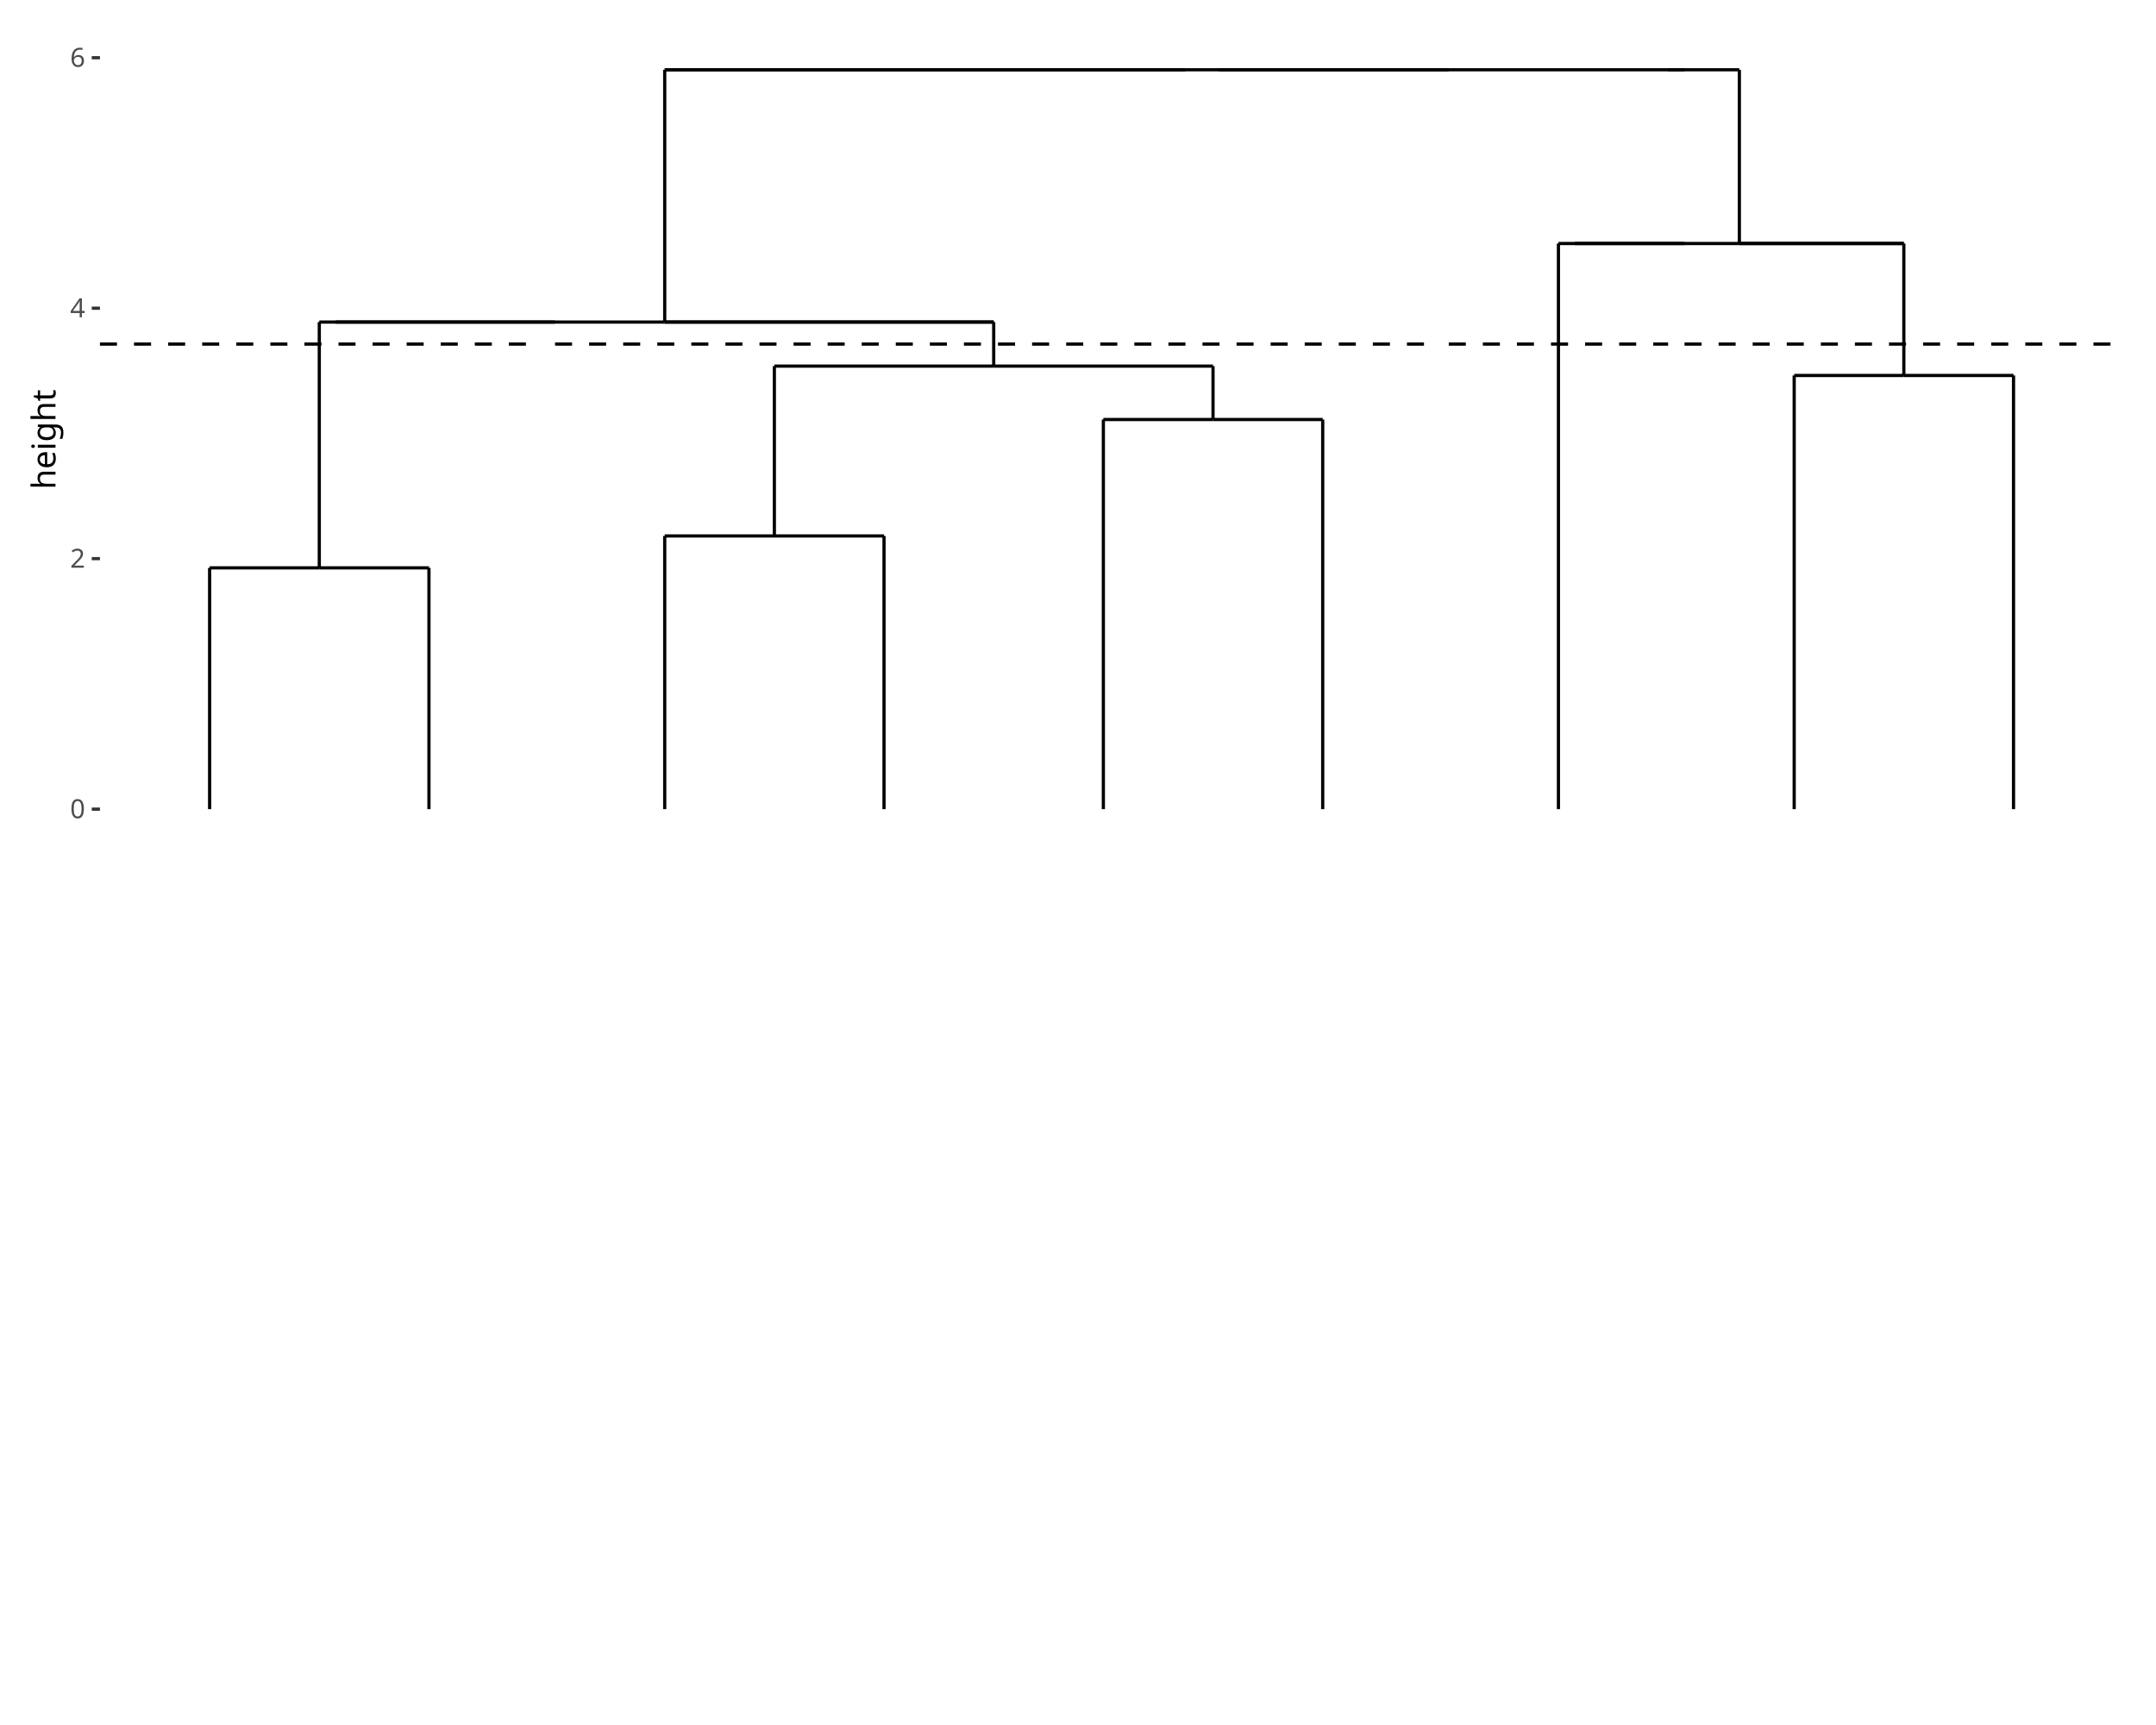
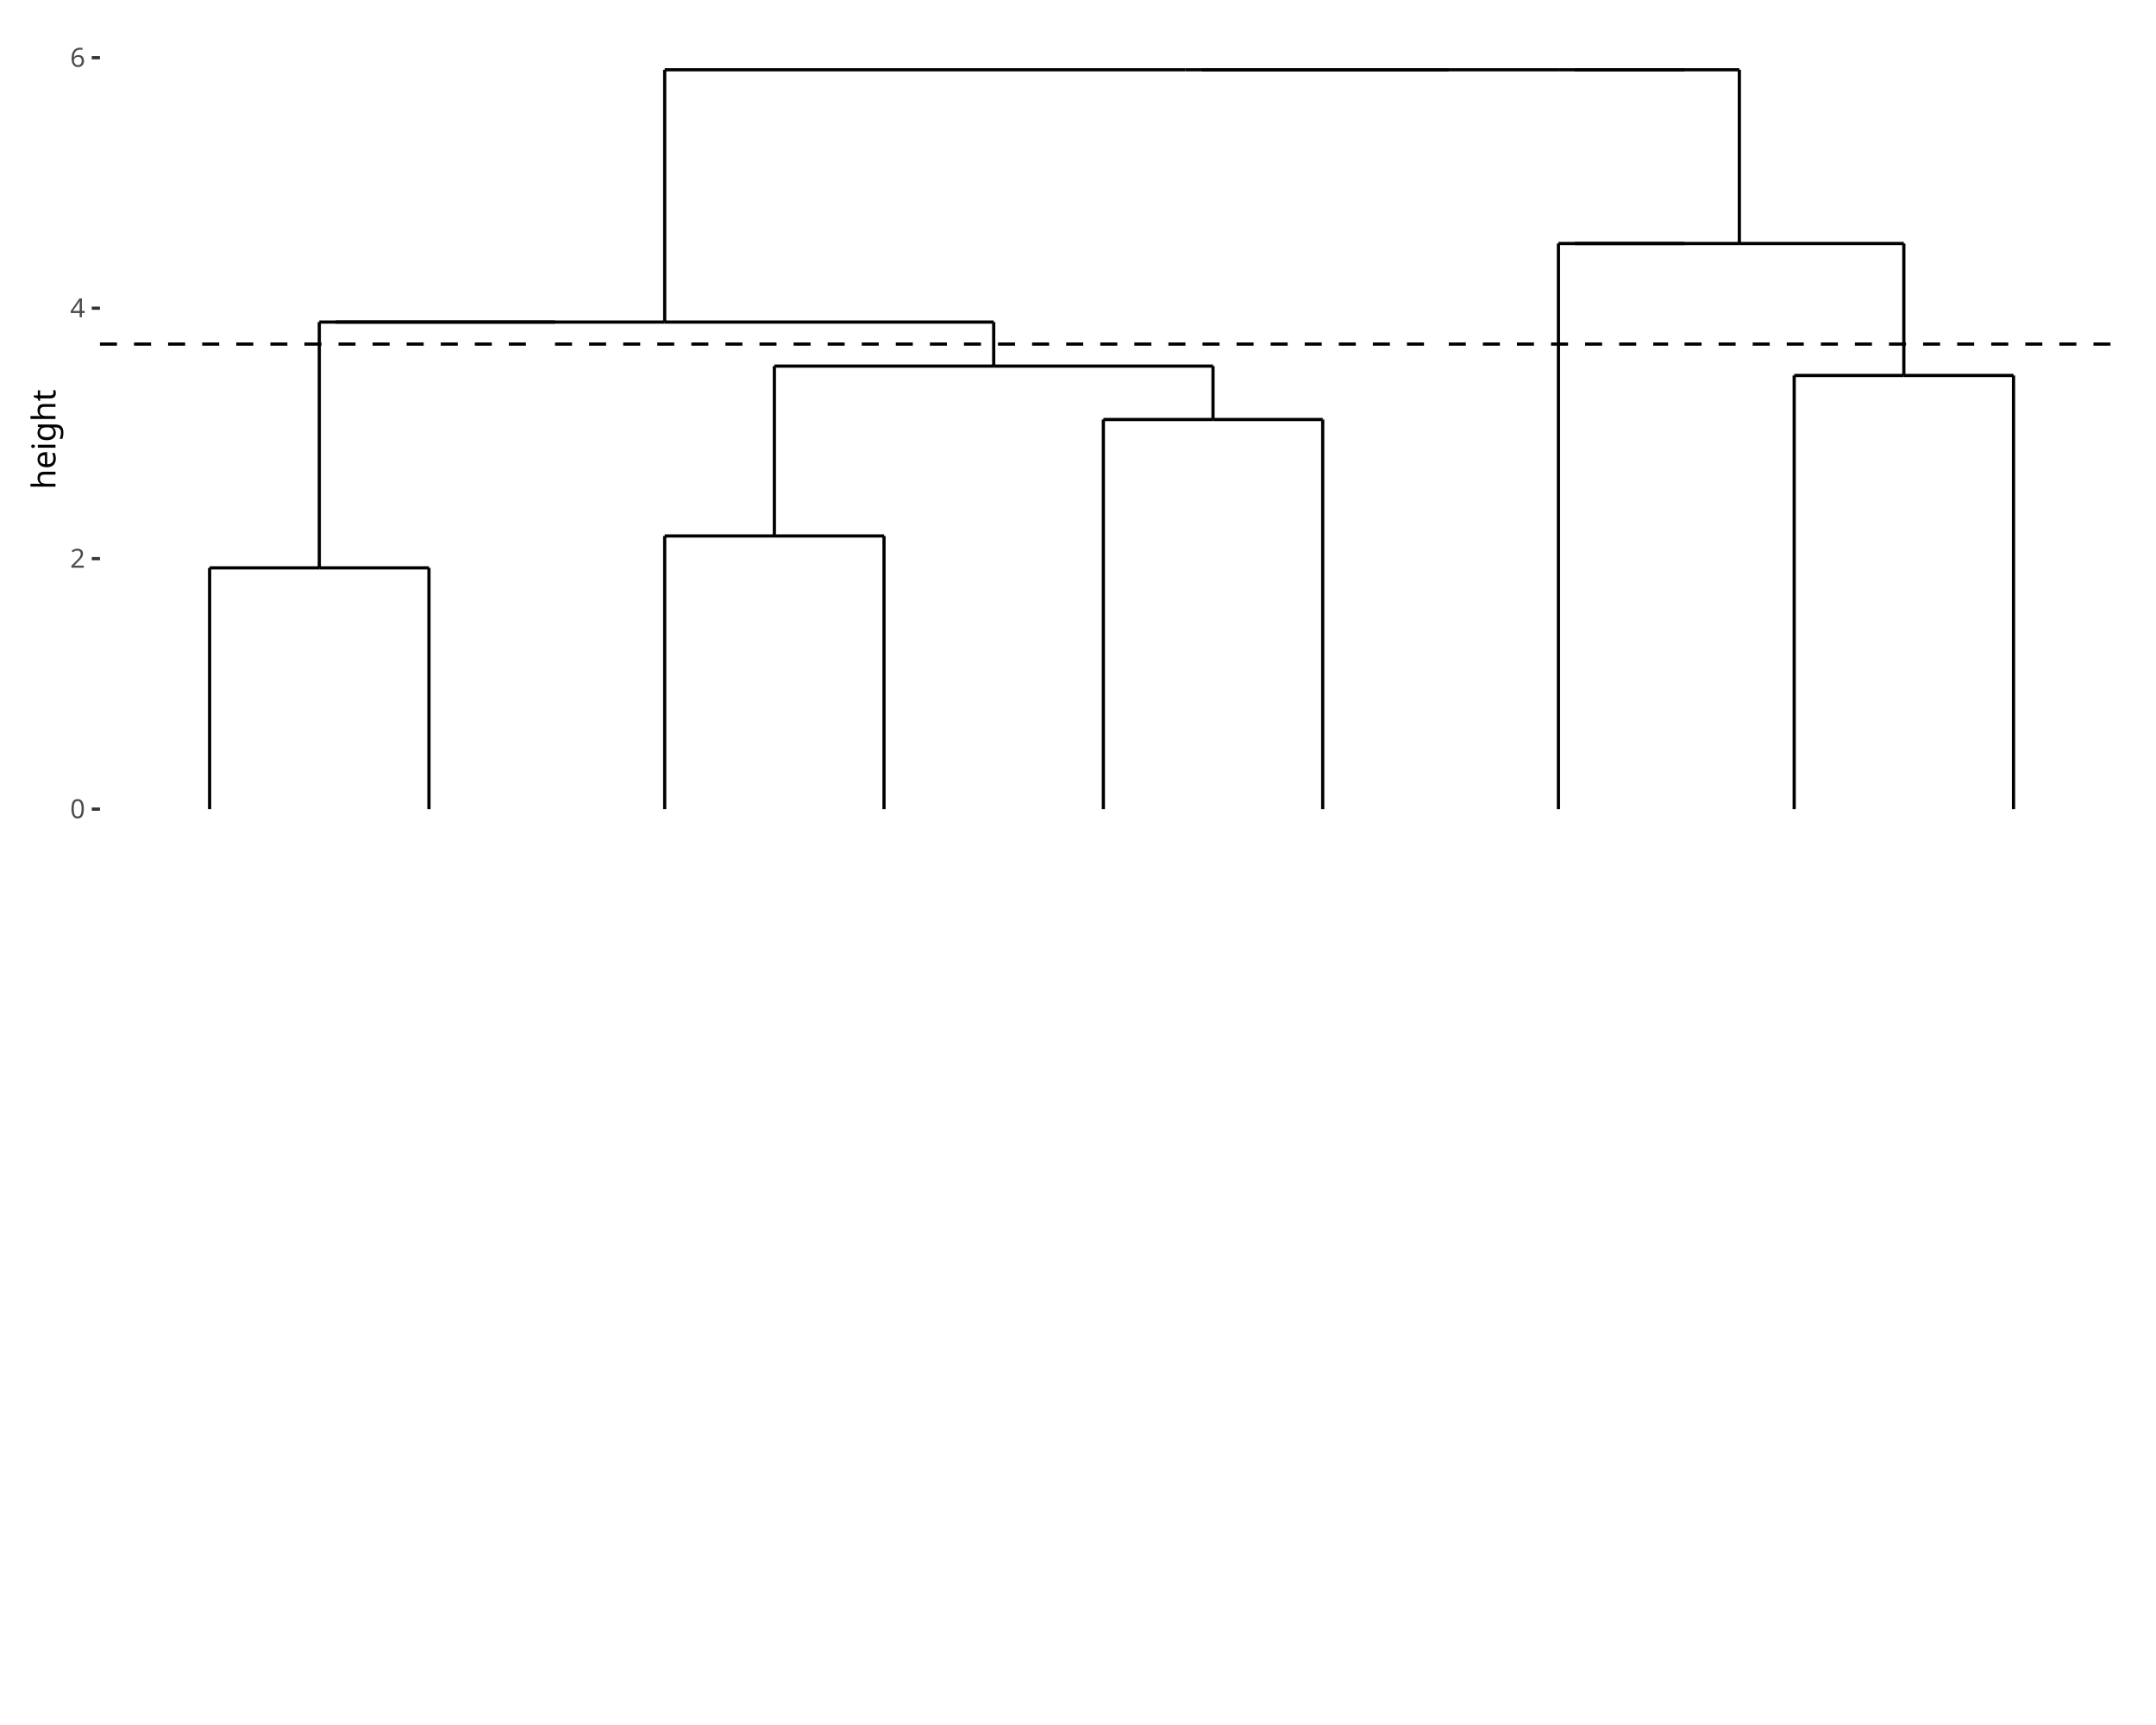
<svg xmlns="http://www.w3.org/2000/svg" class="svglite" data-engine-version="2.0" width="720.00pt" height="576.00pt" viewBox="0 0 720.00 576.00">
  <defs>
    <style type="text/css">
    .svglite line, .svglite polyline, .svglite polygon, .svglite path, .svglite rect, .svglite circle {
      fill: none;
      stroke: #000000;
      stroke-linecap: round;
      stroke-linejoin: round;
      stroke-miterlimit: 10.00;
    }
  </style>
  </defs>
  <rect width="100%" height="100%" style="stroke: none; fill: #FFFFFF;" />
  <defs>
    <clipPath id="cpMC4wMHw3MjAuMDB8MC4wMHw1NzYuMDA=">
      <rect x="0.00" y="0.00" width="720.00" height="576.00" />
    </clipPath>
  </defs>
  <g clip-path="url(#cpMC4wMHw3MjAuMDB8MC4wMHw1NzYuMDA=)">
    <rect x="0.00" y="0.00" width="720.00" height="576.00" style="stroke-width: 1.07; stroke: #FFFFFF; fill: #FFFFFF;" />
  </g>
  <defs>
    <clipPath id="cpMzMuMzh8NzA5LjA0fDEwLjk2fDU2NS4wNA==">
      <rect x="33.38" y="10.96" width="675.66" height="554.08" />
    </clipPath>
  </defs>
  <g clip-path="url(#cpMzMuMzh8NzA5LjA0fDEwLjk2fDU2NS4wNA==)">
</g>
  <g clip-path="url(#cpMC4wMHw3MjAuMDB8MC4wMHw1NzYuMDA=)">
</g>
  <defs>
    <clipPath id="cpNS40OHw3MTQuNTJ8NS40OHwyODguMDA=">
      <rect x="5.48" y="5.48" width="709.04" height="282.52" />
    </clipPath>
  </defs>
  <g clip-path="url(#cpNS40OHw3MTQuNTJ8NS40OHwyODguMDA=)">
    <rect x="5.48" y="5.48" width="709.04" height="282.52" style="stroke-width: 1.07; stroke: #FFFFFF; fill: #FFFFFF;" />
  </g>
  <g clip-path="url(#cpMC4wMHw3MjAuMDB8MC4wMHw1NzYuMDA=)">
</g>
  <defs>
    <clipPath id="cpNS40OHw3MTQuNTJ8Mjg4LjAwfDU3MC41Mg==">
      <rect x="5.48" y="288.00" width="709.04" height="282.52" />
    </clipPath>
  </defs>
  <g clip-path="url(#cpNS40OHw3MTQuNTJ8Mjg4LjAwfDU3MC41Mg==)">
</g>
  <g clip-path="url(#cpMC4wMHw3MjAuMDB8MC4wMHw1NzYuMDA=)">
</g>
  <g clip-path="url(#cpNS40OHw3MTQuNTJ8NS40OHwyODguMDA=)">
</g>
  <defs>
    <clipPath id="cpMzMuMzh8NzA5LjA0fDEwLjk2fDI4Mi41Mg==">
      <rect x="33.38" y="10.96" width="675.66" height="271.56" />
    </clipPath>
  </defs>
  <g clip-path="url(#cpMzMuMzh8NzA5LjA0fDEwLjk2fDI4Mi41Mg==)">
</g>
  <g clip-path="url(#cpNS40OHw3MTQuNTJ8NS40OHwyODguMDA=)">
</g>
  <g clip-path="url(#cpMC4wMHw3MjAuMDB8MC4wMHw1NzYuMDA=)">
    <rect x="33.38" y="10.96" width="146.49" height="271.56" style="stroke-width: 1.07; stroke: none; fill: #FFFFFF;" />
    <line x1="70.00" y1="270.18" x2="70.00" y2="189.62" style="stroke-width: 1.07; stroke-linecap: butt;" />
    <line x1="143.25" y1="270.18" x2="143.25" y2="189.62" style="stroke-width: 1.07; stroke-linecap: butt;" />
-     <line x1="106.63" y1="189.62" x2="70.00" y2="189.62" style="stroke-width: 1.07; stroke-linecap: butt;" />
+     <line x1="70.00" y1="189.62" x2="106.63" y2="189.62" style="stroke-width: 1.07; stroke-linecap: butt;" />
    <line x1="106.63" y1="189.62" x2="143.25" y2="189.62" style="stroke-width: 1.07; stroke-linecap: butt;" />
    <line x1="106.63" y1="189.62" x2="106.63" y2="107.54" style="stroke-width: 1.07; stroke-linecap: butt;" />
    <line x1="106.63" y1="107.54" x2="216.50" y2="107.54" style="stroke-width: 1.07; stroke-linecap: butt;" />
    <line x1="33.38" y1="114.89" x2="179.87" y2="114.89" style="stroke-width: 1.07; stroke-dasharray: 5.69,5.69; stroke-linecap: butt;" />
  </g>
  <g clip-path="url(#cpNS40OHw3MTQuNTJ8NS40OHwyODguMDA=)">
</g>
  <g clip-path="url(#cpMC4wMHw3MjAuMDB8MC4wMHw1NzYuMDA=)">
    <rect x="185.35" y="10.96" width="292.99" height="271.56" style="stroke-width: 1.07; stroke: none; fill: #FFFFFF;" />
    <line x1="221.98" y1="270.18" x2="221.98" y2="178.96" style="stroke-width: 1.07; stroke-linecap: butt;" />
    <line x1="295.22" y1="270.18" x2="295.22" y2="178.96" style="stroke-width: 1.07; stroke-linecap: butt;" />
-     <line x1="258.60" y1="178.96" x2="221.98" y2="178.96" style="stroke-width: 1.07; stroke-linecap: butt;" />
+     <line x1="221.98" y1="178.96" x2="258.60" y2="178.96" style="stroke-width: 1.07; stroke-linecap: butt;" />
    <line x1="258.60" y1="178.96" x2="295.22" y2="178.96" style="stroke-width: 1.07; stroke-linecap: butt;" />
    <line x1="368.47" y1="270.18" x2="368.47" y2="140.09" style="stroke-width: 1.07; stroke-linecap: butt;" />
    <line x1="441.72" y1="270.18" x2="441.72" y2="140.09" style="stroke-width: 1.07; stroke-linecap: butt;" />
-     <line x1="405.09" y1="140.09" x2="368.47" y2="140.09" style="stroke-width: 1.07; stroke-linecap: butt;" />
+     <line x1="368.47" y1="140.09" x2="405.09" y2="140.09" style="stroke-width: 1.07; stroke-linecap: butt;" />
    <line x1="405.09" y1="140.09" x2="441.72" y2="140.09" style="stroke-width: 1.07; stroke-linecap: butt;" />
    <line x1="258.60" y1="178.96" x2="258.60" y2="122.24" style="stroke-width: 1.07; stroke-linecap: butt;" />
    <line x1="405.09" y1="140.09" x2="405.09" y2="122.24" style="stroke-width: 1.07; stroke-linecap: butt;" />
-     <line x1="331.85" y1="122.24" x2="258.60" y2="122.24" style="stroke-width: 1.07; stroke-linecap: butt;" />
+     <line x1="258.60" y1="122.24" x2="331.85" y2="122.24" style="stroke-width: 1.07; stroke-linecap: butt;" />
    <line x1="331.85" y1="122.24" x2="405.09" y2="122.24" style="stroke-width: 1.07; stroke-linecap: butt;" />
    <line x1="331.85" y1="122.24" x2="331.85" y2="107.54" style="stroke-width: 1.07; stroke-linecap: butt;" />
    <line x1="221.98" y1="107.54" x2="112.11" y2="107.54" style="stroke-width: 1.07; stroke-linecap: butt;" />
-     <line x1="331.85" y1="107.54" x2="221.98" y2="107.54" style="stroke-width: 1.07; stroke-linecap: butt;" />
    <line x1="221.98" y1="107.54" x2="331.85" y2="107.54" style="stroke-width: 1.07; stroke-linecap: butt;" />
    <line x1="221.98" y1="107.54" x2="221.98" y2="23.30" style="stroke-width: 1.07; stroke-linecap: butt;" />
    <line x1="221.98" y1="23.30" x2="395.94" y2="23.30" style="stroke-width: 1.07; stroke-linecap: butt;" />
-     <line x1="395.94" y1="23.30" x2="221.98" y2="23.30" style="stroke-width: 1.07; stroke-linecap: butt;" />
-     <line x1="395.94" y1="23.30" x2="569.90" y2="23.30" style="stroke-width: 1.07; stroke-linecap: butt;" />
+     <line x1="395.94" y1="23.30" x2="514.96" y2="23.30" style="stroke-width: 1.07; stroke-linecap: butt;" />
    <line x1="185.35" y1="114.89" x2="478.34" y2="114.89" style="stroke-width: 1.07; stroke-dasharray: 5.69,5.69; stroke-linecap: butt;" />
  </g>
  <g clip-path="url(#cpNS40OHw3MTQuNTJ8NS40OHwyODguMDA=)">
</g>
  <g clip-path="url(#cpMC4wMHw3MjAuMDB8MC4wMHw1NzYuMDA=)">
    <rect x="483.82" y="10.96" width="73.25" height="271.56" style="stroke-width: 1.07; stroke: none; fill: #FFFFFF;" />
    <line x1="520.44" y1="270.18" x2="520.44" y2="81.31" style="stroke-width: 1.07; stroke-linecap: butt;" />
    <line x1="520.44" y1="81.31" x2="575.38" y2="81.31" style="stroke-width: 1.07; stroke-linecap: butt;" />
+     <line x1="520.44" y1="23.30" x2="401.42" y2="23.30" style="stroke-width: 1.07; stroke-linecap: butt;" />
+     <line x1="520.44" y1="23.30" x2="575.38" y2="23.30" style="stroke-width: 1.07; stroke-linecap: butt;" />
    <line x1="483.82" y1="114.89" x2="557.07" y2="114.89" style="stroke-width: 1.07; stroke-dasharray: 5.69,5.69; stroke-linecap: butt;" />
  </g>
  <g clip-path="url(#cpNS40OHw3MTQuNTJ8NS40OHwyODguMDA=)">
</g>
  <g clip-path="url(#cpMC4wMHw3MjAuMDB8MC4wMHw1NzYuMDA=)">
    <rect x="562.55" y="10.96" width="146.49" height="271.56" style="stroke-width: 1.07; stroke: none; fill: #FFFFFF;" />
    <line x1="599.17" y1="270.18" x2="599.17" y2="125.38" style="stroke-width: 1.07; stroke-linecap: butt;" />
    <line x1="672.42" y1="270.18" x2="672.42" y2="125.38" style="stroke-width: 1.07; stroke-linecap: butt;" />
-     <line x1="635.79" y1="125.38" x2="599.17" y2="125.38" style="stroke-width: 1.07; stroke-linecap: butt;" />
+     <line x1="599.17" y1="125.38" x2="635.79" y2="125.38" style="stroke-width: 1.07; stroke-linecap: butt;" />
    <line x1="635.79" y1="125.38" x2="672.42" y2="125.38" style="stroke-width: 1.07; stroke-linecap: butt;" />
    <line x1="635.79" y1="125.38" x2="635.79" y2="81.31" style="stroke-width: 1.07; stroke-linecap: butt;" />
    <line x1="580.86" y1="81.31" x2="525.92" y2="81.31" style="stroke-width: 1.07; stroke-linecap: butt;" />
-     <line x1="635.79" y1="81.31" x2="580.86" y2="81.31" style="stroke-width: 1.07; stroke-linecap: butt;" />
    <line x1="580.86" y1="81.31" x2="635.79" y2="81.31" style="stroke-width: 1.07; stroke-linecap: butt;" />
    <line x1="580.86" y1="81.31" x2="580.86" y2="23.30" style="stroke-width: 1.07; stroke-linecap: butt;" />
-     <line x1="580.86" y1="23.30" x2="406.90" y2="23.30" style="stroke-width: 1.07; stroke-linecap: butt;" />
+     <line x1="580.86" y1="23.30" x2="525.92" y2="23.30" style="stroke-width: 1.07; stroke-linecap: butt;" />
    <line x1="562.55" y1="114.89" x2="709.04" y2="114.89" style="stroke-width: 1.07; stroke-dasharray: 5.69,5.69; stroke-linecap: butt;" />
  </g>
  <g clip-path="url(#cpNS40OHw3MTQuNTJ8NS40OHwyODguMDA=)">
</g>
  <defs>
    <clipPath id="cpMzMuMzh8MTc5Ljg3fDEwLjk2fDEwLjk2">
      <rect x="33.38" y="10.96" width="146.49" height="0.00" />
    </clipPath>
  </defs>
  <g clip-path="url(#cpMzMuMzh8MTc5Ljg3fDEwLjk2fDEwLjk2)">
</g>
  <g clip-path="url(#cpNS40OHw3MTQuNTJ8NS40OHwyODguMDA=)">
</g>
  <defs>
    <clipPath id="cpMTg1LjM1fDQ3OC4zNHwxMC45NnwxMC45Ng==">
      <rect x="185.35" y="10.96" width="292.99" height="0.00" />
    </clipPath>
  </defs>
  <g clip-path="url(#cpMTg1LjM1fDQ3OC4zNHwxMC45NnwxMC45Ng==)">
</g>
  <g clip-path="url(#cpNS40OHw3MTQuNTJ8NS40OHwyODguMDA=)">
</g>
  <defs>
    <clipPath id="cpNDgzLjgyfDU1Ny4wN3wxMC45NnwxMC45Ng==">
      <rect x="483.82" y="10.96" width="73.25" height="0.00" />
    </clipPath>
  </defs>
  <g clip-path="url(#cpNDgzLjgyfDU1Ny4wN3wxMC45NnwxMC45Ng==)">
</g>
  <g clip-path="url(#cpNS40OHw3MTQuNTJ8NS40OHwyODguMDA=)">
</g>
  <defs>
    <clipPath id="cpNTYyLjU1fDcwOS4wNHwxMC45NnwxMC45Ng==">
      <rect x="562.55" y="10.96" width="146.49" height="0.00" />
    </clipPath>
  </defs>
  <g clip-path="url(#cpNTYyLjU1fDcwOS4wNHwxMC45NnwxMC45Ng==)">
</g>
  <g clip-path="url(#cpNS40OHw3MTQuNTJ8NS40OHwyODguMDA=)">
</g>
  <g clip-path="url(#cpMC4wMHw3MjAuMDB8MC4wMHw1NzYuMDA=)">
</g>
  <g clip-path="url(#cpNS40OHw3MTQuNTJ8NS40OHwyODguMDA=)">
</g>
  <g clip-path="url(#cpMC4wMHw3MjAuMDB8MC4wMHw1NzYuMDA=)">
</g>
  <g clip-path="url(#cpNS40OHw3MTQuNTJ8NS40OHwyODguMDA=)">
</g>
  <g clip-path="url(#cpMC4wMHw3MjAuMDB8MC4wMHw1NzYuMDA=)">
</g>
  <g clip-path="url(#cpNS40OHw3MTQuNTJ8NS40OHwyODguMDA=)">
</g>
  <g clip-path="url(#cpMC4wMHw3MjAuMDB8MC4wMHw1NzYuMDA=)">
</g>
  <g clip-path="url(#cpNS40OHw3MTQuNTJ8NS40OHwyODguMDA=)">
</g>
  <g clip-path="url(#cpMC4wMHw3MjAuMDB8MC4wMHw1NzYuMDA=)">
</g>
  <g clip-path="url(#cpNS40OHw3MTQuNTJ8NS40OHwyODguMDA=)">
</g>
  <g clip-path="url(#cpMC4wMHw3MjAuMDB8MC4wMHw1NzYuMDA=)">
</g>
  <g clip-path="url(#cpNS40OHw3MTQuNTJ8NS40OHwyODguMDA=)">
</g>
  <g clip-path="url(#cpMC4wMHw3MjAuMDB8MC4wMHw1NzYuMDA=)">
</g>
  <g clip-path="url(#cpNS40OHw3MTQuNTJ8NS40OHwyODguMDA=)">
</g>
  <g clip-path="url(#cpMC4wMHw3MjAuMDB8MC4wMHw1NzYuMDA=)">
</g>
  <g clip-path="url(#cpNS40OHw3MTQuNTJ8NS40OHwyODguMDA=)">
</g>
  <g clip-path="url(#cpMC4wMHw3MjAuMDB8MC4wMHw1NzYuMDA=)">
</g>
  <g clip-path="url(#cpNS40OHw3MTQuNTJ8NS40OHwyODguMDA=)">
</g>
  <g clip-path="url(#cpMC4wMHw3MjAuMDB8MC4wMHw1NzYuMDA=)">
</g>
  <g clip-path="url(#cpNS40OHw3MTQuNTJ8NS40OHwyODguMDA=)">
</g>
  <g clip-path="url(#cpMC4wMHw3MjAuMDB8MC4wMHw1NzYuMDA=)">
    <text x="28.45" y="273.20" text-anchor="end" style="font-size: 8.80px; fill: #4D4D4D; font-family: sans;" textLength="4.89px" lengthAdjust="spacingAndGlyphs">0</text>
    <text x="28.45" y="189.57" text-anchor="end" style="font-size: 8.80px; fill: #4D4D4D; font-family: sans;" textLength="4.89px" lengthAdjust="spacingAndGlyphs">2</text>
    <text x="28.45" y="105.94" text-anchor="end" style="font-size: 8.80px; fill: #4D4D4D; font-family: sans;" textLength="4.89px" lengthAdjust="spacingAndGlyphs">4</text>
    <text x="28.45" y="22.31" text-anchor="end" style="font-size: 8.80px; fill: #4D4D4D; font-family: sans;" textLength="4.89px" lengthAdjust="spacingAndGlyphs">6</text>
    <polyline points="30.64,270.18 33.38,270.18 " style="stroke-width: 1.07; stroke: #333333; stroke-linecap: butt;" />
    <polyline points="30.64,186.54 33.38,186.54 " style="stroke-width: 1.07; stroke: #333333; stroke-linecap: butt;" />
    <polyline points="30.64,102.91 33.38,102.91 " style="stroke-width: 1.07; stroke: #333333; stroke-linecap: butt;" />
    <polyline points="30.64,19.28 33.38,19.28 " style="stroke-width: 1.07; stroke: #333333; stroke-linecap: butt;" />
  </g>
  <g clip-path="url(#cpNS40OHw3MTQuNTJ8NS40OHwyODguMDA=)">
</g>
  <g clip-path="url(#cpMC4wMHw3MjAuMDB8MC4wMHw1NzYuMDA=)">
    <text transform="translate(18.53,146.74) rotate(-90)" text-anchor="middle" style="font-size: 11.00px; font-family: sans;" textLength="29.97px" lengthAdjust="spacingAndGlyphs">height</text>
  </g>
  <g clip-path="url(#cpNS40OHw3MTQuNTJ8NS40OHwyODguMDA=)">
</g>
  <g clip-path="url(#cpMC4wMHw3MjAuMDB8MC4wMHw1NzYuMDA=)">
</g>
  <g clip-path="url(#cpNS40OHw3MTQuNTJ8NS40OHwyODguMDA=)">
</g>
  <g clip-path="url(#cpMC4wMHw3MjAuMDB8MC4wMHw1NzYuMDA=)">
</g>
  <g clip-path="url(#cpNS40OHw3MTQuNTJ8NS40OHwyODguMDA=)">
</g>
  <g clip-path="url(#cpMC4wMHw3MjAuMDB8MC4wMHw1NzYuMDA=)">
</g>
  <g clip-path="url(#cpNS40OHw3MTQuNTJ8NS40OHwyODguMDA=)">
</g>
  <g clip-path="url(#cpMC4wMHw3MjAuMDB8MC4wMHw1NzYuMDA=)">
</g>
  <g clip-path="url(#cpNS40OHw3MTQuNTJ8NS40OHwyODguMDA=)">
</g>
  <g clip-path="url(#cpMC4wMHw3MjAuMDB8MC4wMHw1NzYuMDA=)">
</g>
  <g clip-path="url(#cpNS40OHw3MTQuNTJ8NS40OHwyODguMDA=)">
</g>
  <g clip-path="url(#cpMC4wMHw3MjAuMDB8MC4wMHw1NzYuMDA=)">
</g>
  <g clip-path="url(#cpNS40OHw3MTQuNTJ8NS40OHwyODguMDA=)">
</g>
  <g clip-path="url(#cpMC4wMHw3MjAuMDB8MC4wMHw1NzYuMDA=)">
</g>
  <g clip-path="url(#cpNS40OHw3MTQuNTJ8NS40OHwyODguMDA=)">
</g>
  <g clip-path="url(#cpMC4wMHw3MjAuMDB8MC4wMHw1NzYuMDA=)">
</g>
  <g clip-path="url(#cpNS40OHw3MTQuNTJ8NS40OHwyODguMDA=)">
</g>
  <g clip-path="url(#cpMC4wMHw3MjAuMDB8MC4wMHw1NzYuMDA=)">
</g>
  <g clip-path="url(#cpNS40OHw3MTQuNTJ8NS40OHwyODguMDA=)">
</g>
  <g clip-path="url(#cpMC4wMHw3MjAuMDB8MC4wMHw1NzYuMDA=)">
</g>
  <g clip-path="url(#cpNS40OHw3MTQuNTJ8NS40OHwyODguMDA=)">
</g>
  <g clip-path="url(#cpMzMuMzh8NzA5LjA0fDEwLjk2fDI4Mi41Mg==)">
</g>
  <g clip-path="url(#cpNS40OHw3MTQuNTJ8NS40OHwyODguMDA=)">
</g>
  <g clip-path="url(#cpMC4wMHw3MjAuMDB8MC4wMHw1NzYuMDA=)">
</g>
  <g clip-path="url(#cpNS40OHw3MTQuNTJ8Mjg4LjAwfDU3MC41Mg==)">
</g>
  <defs>
    <clipPath id="cpMzMuMzh8MTc5Ljg3fDI5My40OHw1NjUuMDQ=">
      <rect x="33.38" y="293.48" width="146.49" height="271.56" />
    </clipPath>
  </defs>
  <g clip-path="url(#cpMzMuMzh8MTc5Ljg3fDI5My40OHw1NjUuMDQ=)">
    <rect x="33.38" y="293.48" width="146.49" height="271.56" style="stroke-width: 1.07; stroke: none; fill: #FFFFFF;" />
  </g>
  <g clip-path="url(#cpNS40OHw3MTQuNTJ8Mjg4LjAwfDU3MC41Mg==)">
</g>
  <defs>
    <clipPath id="cpMTg1LjM1fDQ3OC4zNHwyOTMuNDh8NTY1LjA0">
      <rect x="185.35" y="293.48" width="292.99" height="271.56" />
    </clipPath>
  </defs>
  <g clip-path="url(#cpMTg1LjM1fDQ3OC4zNHwyOTMuNDh8NTY1LjA0)">
    <rect x="185.35" y="293.48" width="292.99" height="271.56" style="stroke-width: 1.07; stroke: none; fill: #FFFFFF;" />
  </g>
  <g clip-path="url(#cpNS40OHw3MTQuNTJ8Mjg4LjAwfDU3MC41Mg==)">
</g>
  <defs>
    <clipPath id="cpNDgzLjgyfDU1Ny4wN3wyOTMuNDh8NTY1LjA0">
      <rect x="483.82" y="293.48" width="73.25" height="271.56" />
    </clipPath>
  </defs>
  <g clip-path="url(#cpNDgzLjgyfDU1Ny4wN3wyOTMuNDh8NTY1LjA0)">
    <rect x="483.82" y="293.48" width="73.25" height="271.56" style="stroke-width: 1.07; stroke: none; fill: #FFFFFF;" />
  </g>
  <g clip-path="url(#cpNS40OHw3MTQuNTJ8Mjg4LjAwfDU3MC41Mg==)">
</g>
  <defs>
    <clipPath id="cpNTYyLjU1fDcwOS4wNHwyOTMuNDh8NTY1LjA0">
      <rect x="562.55" y="293.48" width="146.49" height="271.56" />
    </clipPath>
  </defs>
  <g clip-path="url(#cpNTYyLjU1fDcwOS4wNHwyOTMuNDh8NTY1LjA0)">
    <rect x="562.55" y="293.48" width="146.49" height="271.56" style="stroke-width: 1.07; stroke: none; fill: #FFFFFF;" />
  </g>
  <g clip-path="url(#cpNS40OHw3MTQuNTJ8Mjg4LjAwfDU3MC41Mg==)">
</g>
  <defs>
    <clipPath id="cpMzMuMzh8MTc5Ljg3fDI5My40OHwyOTMuNDg=">
      <rect x="33.38" y="293.48" width="146.49" height="0.00" />
    </clipPath>
  </defs>
  <g clip-path="url(#cpMzMuMzh8MTc5Ljg3fDI5My40OHwyOTMuNDg=)">
</g>
  <g clip-path="url(#cpNS40OHw3MTQuNTJ8Mjg4LjAwfDU3MC41Mg==)">
</g>
  <defs>
    <clipPath id="cpMTg1LjM1fDQ3OC4zNHwyOTMuNDh8MjkzLjQ4">
      <rect x="185.35" y="293.48" width="292.99" height="0.00" />
    </clipPath>
  </defs>
  <g clip-path="url(#cpMTg1LjM1fDQ3OC4zNHwyOTMuNDh8MjkzLjQ4)">
</g>
  <g clip-path="url(#cpNS40OHw3MTQuNTJ8Mjg4LjAwfDU3MC41Mg==)">
</g>
  <defs>
    <clipPath id="cpNDgzLjgyfDU1Ny4wN3wyOTMuNDh8MjkzLjQ4">
      <rect x="483.82" y="293.48" width="73.25" height="0.00" />
    </clipPath>
  </defs>
  <g clip-path="url(#cpNDgzLjgyfDU1Ny4wN3wyOTMuNDh8MjkzLjQ4)">
</g>
  <g clip-path="url(#cpNS40OHw3MTQuNTJ8Mjg4LjAwfDU3MC41Mg==)">
</g>
  <defs>
    <clipPath id="cpNTYyLjU1fDcwOS4wNHwyOTMuNDh8MjkzLjQ4">
      <rect x="562.55" y="293.48" width="146.49" height="0.00" />
    </clipPath>
  </defs>
  <g clip-path="url(#cpNTYyLjU1fDcwOS4wNHwyOTMuNDh8MjkzLjQ4)">
</g>
  <g clip-path="url(#cpNS40OHw3MTQuNTJ8Mjg4LjAwfDU3MC41Mg==)">
</g>
  <g clip-path="url(#cpMC4wMHw3MjAuMDB8MC4wMHw1NzYuMDA=)">
</g>
  <g clip-path="url(#cpNS40OHw3MTQuNTJ8Mjg4LjAwfDU3MC41Mg==)">
</g>
  <g clip-path="url(#cpMC4wMHw3MjAuMDB8MC4wMHw1NzYuMDA=)">
</g>
  <g clip-path="url(#cpNS40OHw3MTQuNTJ8Mjg4LjAwfDU3MC41Mg==)">
</g>
  <g clip-path="url(#cpMC4wMHw3MjAuMDB8MC4wMHw1NzYuMDA=)">
</g>
  <g clip-path="url(#cpNS40OHw3MTQuNTJ8Mjg4LjAwfDU3MC41Mg==)">
</g>
  <g clip-path="url(#cpMC4wMHw3MjAuMDB8MC4wMHw1NzYuMDA=)">
</g>
  <g clip-path="url(#cpNS40OHw3MTQuNTJ8Mjg4LjAwfDU3MC41Mg==)">
</g>
  <g clip-path="url(#cpMC4wMHw3MjAuMDB8MC4wMHw1NzYuMDA=)">
</g>
  <g clip-path="url(#cpNS40OHw3MTQuNTJ8Mjg4LjAwfDU3MC41Mg==)">
</g>
  <g clip-path="url(#cpMC4wMHw3MjAuMDB8MC4wMHw1NzYuMDA=)">
</g>
  <g clip-path="url(#cpNS40OHw3MTQuNTJ8Mjg4LjAwfDU3MC41Mg==)">
</g>
  <g clip-path="url(#cpMC4wMHw3MjAuMDB8MC4wMHw1NzYuMDA=)">
</g>
  <g clip-path="url(#cpNS40OHw3MTQuNTJ8Mjg4LjAwfDU3MC41Mg==)">
</g>
  <g clip-path="url(#cpMC4wMHw3MjAuMDB8MC4wMHw1NzYuMDA=)">
</g>
  <g clip-path="url(#cpNS40OHw3MTQuNTJ8Mjg4LjAwfDU3MC41Mg==)">
</g>
  <g clip-path="url(#cpMC4wMHw3MjAuMDB8MC4wMHw1NzYuMDA=)">
</g>
  <g clip-path="url(#cpNS40OHw3MTQuNTJ8Mjg4LjAwfDU3MC41Mg==)">
</g>
  <g clip-path="url(#cpMC4wMHw3MjAuMDB8MC4wMHw1NzYuMDA=)">
</g>
  <g clip-path="url(#cpNS40OHw3MTQuNTJ8Mjg4LjAwfDU3MC41Mg==)">
</g>
  <g clip-path="url(#cpMC4wMHw3MjAuMDB8MC4wMHw1NzYuMDA=)">
</g>
  <g clip-path="url(#cpNS40OHw3MTQuNTJ8Mjg4LjAwfDU3MC41Mg==)">
</g>
  <g clip-path="url(#cpMC4wMHw3MjAuMDB8MC4wMHw1NzYuMDA=)">
</g>
  <g clip-path="url(#cpNS40OHw3MTQuNTJ8Mjg4LjAwfDU3MC41Mg==)">
</g>
  <g clip-path="url(#cpMC4wMHw3MjAuMDB8MC4wMHw1NzYuMDA=)">
</g>
  <g clip-path="url(#cpNS40OHw3MTQuNTJ8Mjg4LjAwfDU3MC41Mg==)">
</g>
  <g clip-path="url(#cpMC4wMHw3MjAuMDB8MC4wMHw1NzYuMDA=)">
</g>
  <g clip-path="url(#cpNS40OHw3MTQuNTJ8Mjg4LjAwfDU3MC41Mg==)">
</g>
  <g clip-path="url(#cpMC4wMHw3MjAuMDB8MC4wMHw1NzYuMDA=)">
</g>
  <g clip-path="url(#cpNS40OHw3MTQuNTJ8Mjg4LjAwfDU3MC41Mg==)">
</g>
  <g clip-path="url(#cpMC4wMHw3MjAuMDB8MC4wMHw1NzYuMDA=)">
</g>
  <g clip-path="url(#cpNS40OHw3MTQuNTJ8Mjg4LjAwfDU3MC41Mg==)">
</g>
  <g clip-path="url(#cpMC4wMHw3MjAuMDB8MC4wMHw1NzYuMDA=)">
</g>
  <g clip-path="url(#cpNS40OHw3MTQuNTJ8Mjg4LjAwfDU3MC41Mg==)">
</g>
  <g clip-path="url(#cpMC4wMHw3MjAuMDB8MC4wMHw1NzYuMDA=)">
</g>
  <g clip-path="url(#cpNS40OHw3MTQuNTJ8Mjg4LjAwfDU3MC41Mg==)">
</g>
  <g clip-path="url(#cpMC4wMHw3MjAuMDB8MC4wMHw1NzYuMDA=)">
</g>
  <g clip-path="url(#cpNS40OHw3MTQuNTJ8Mjg4LjAwfDU3MC41Mg==)">
</g>
  <g clip-path="url(#cpMC4wMHw3MjAuMDB8MC4wMHw1NzYuMDA=)">
</g>
  <g clip-path="url(#cpNS40OHw3MTQuNTJ8Mjg4LjAwfDU3MC41Mg==)">
</g>
  <g clip-path="url(#cpMC4wMHw3MjAuMDB8MC4wMHw1NzYuMDA=)">
</g>
  <g clip-path="url(#cpNS40OHw3MTQuNTJ8Mjg4LjAwfDU3MC41Mg==)">
</g>
  <g clip-path="url(#cpMC4wMHw3MjAuMDB8MC4wMHw1NzYuMDA=)">
</g>
  <g clip-path="url(#cpNS40OHw3MTQuNTJ8Mjg4LjAwfDU3MC41Mg==)">
</g>
  <g clip-path="url(#cpMC4wMHw3MjAuMDB8MC4wMHw1NzYuMDA=)">
</g>
  <g clip-path="url(#cpMzMuMzh8NzA5LjA0fDEwLjk2fDU2NS4wNA==)">
</g>
  <g clip-path="url(#cpMC4wMHw3MjAuMDB8MC4wMHw1NzYuMDA=)">
</g>
</svg>
